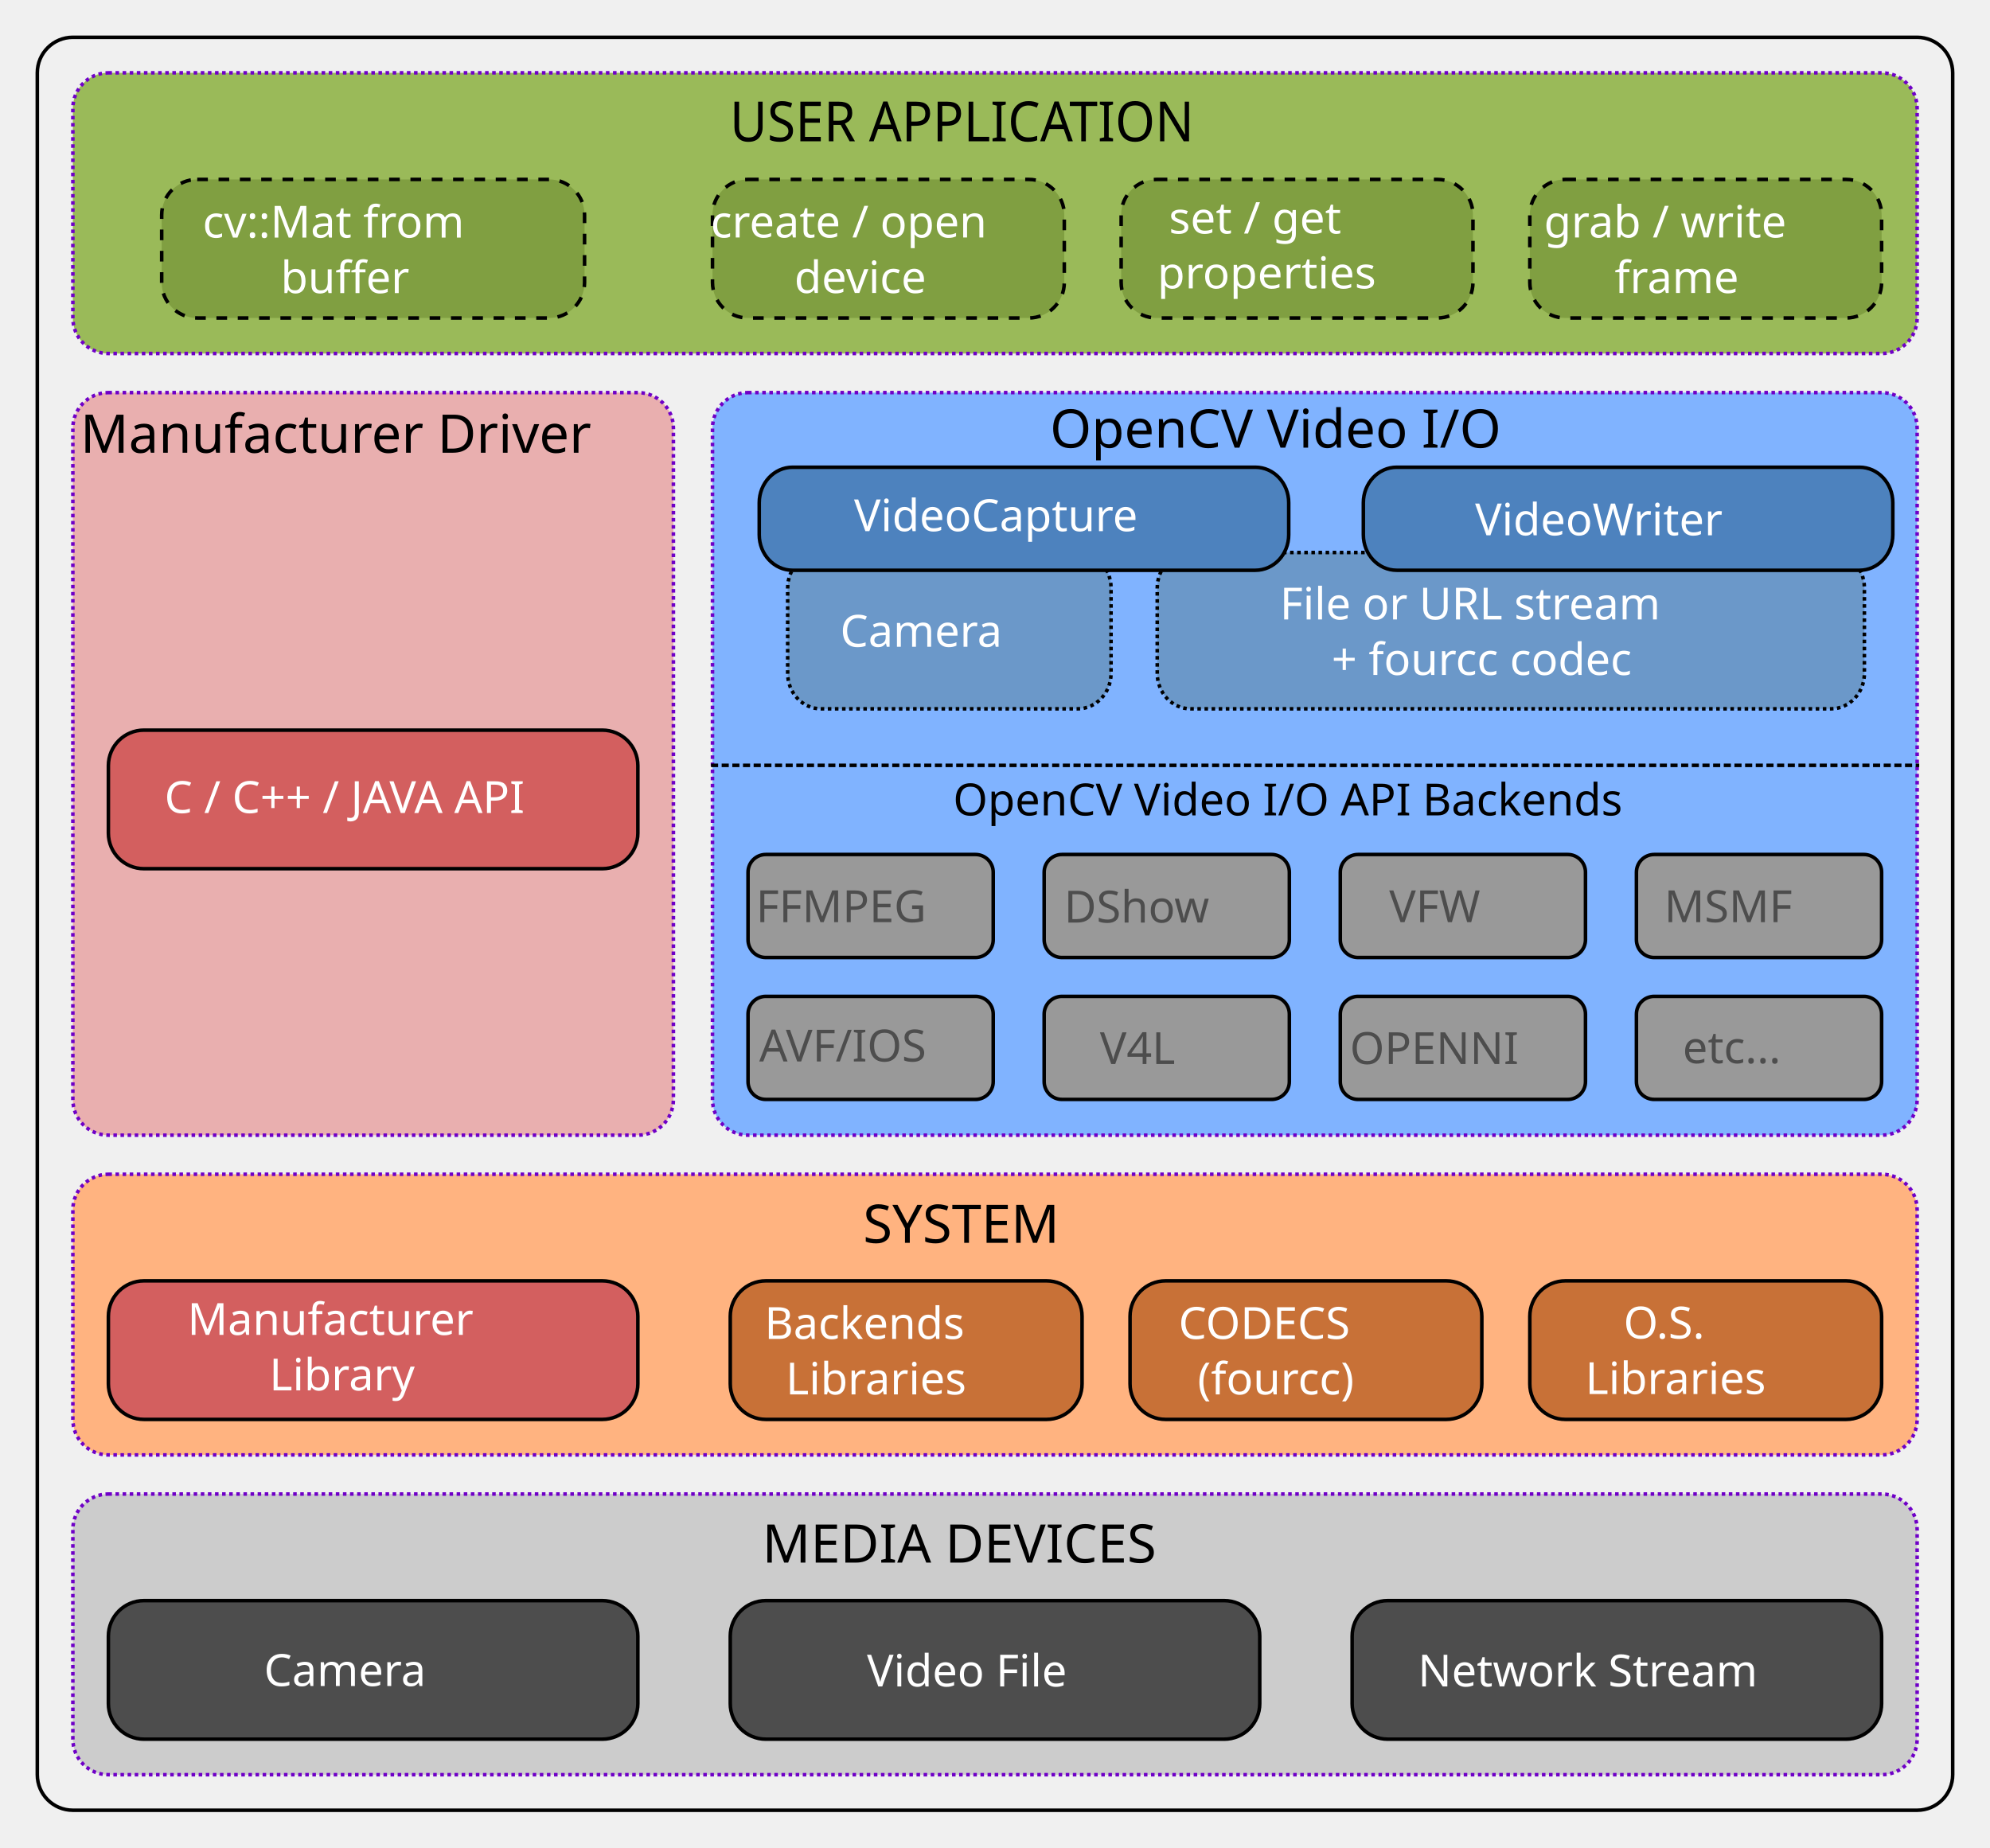
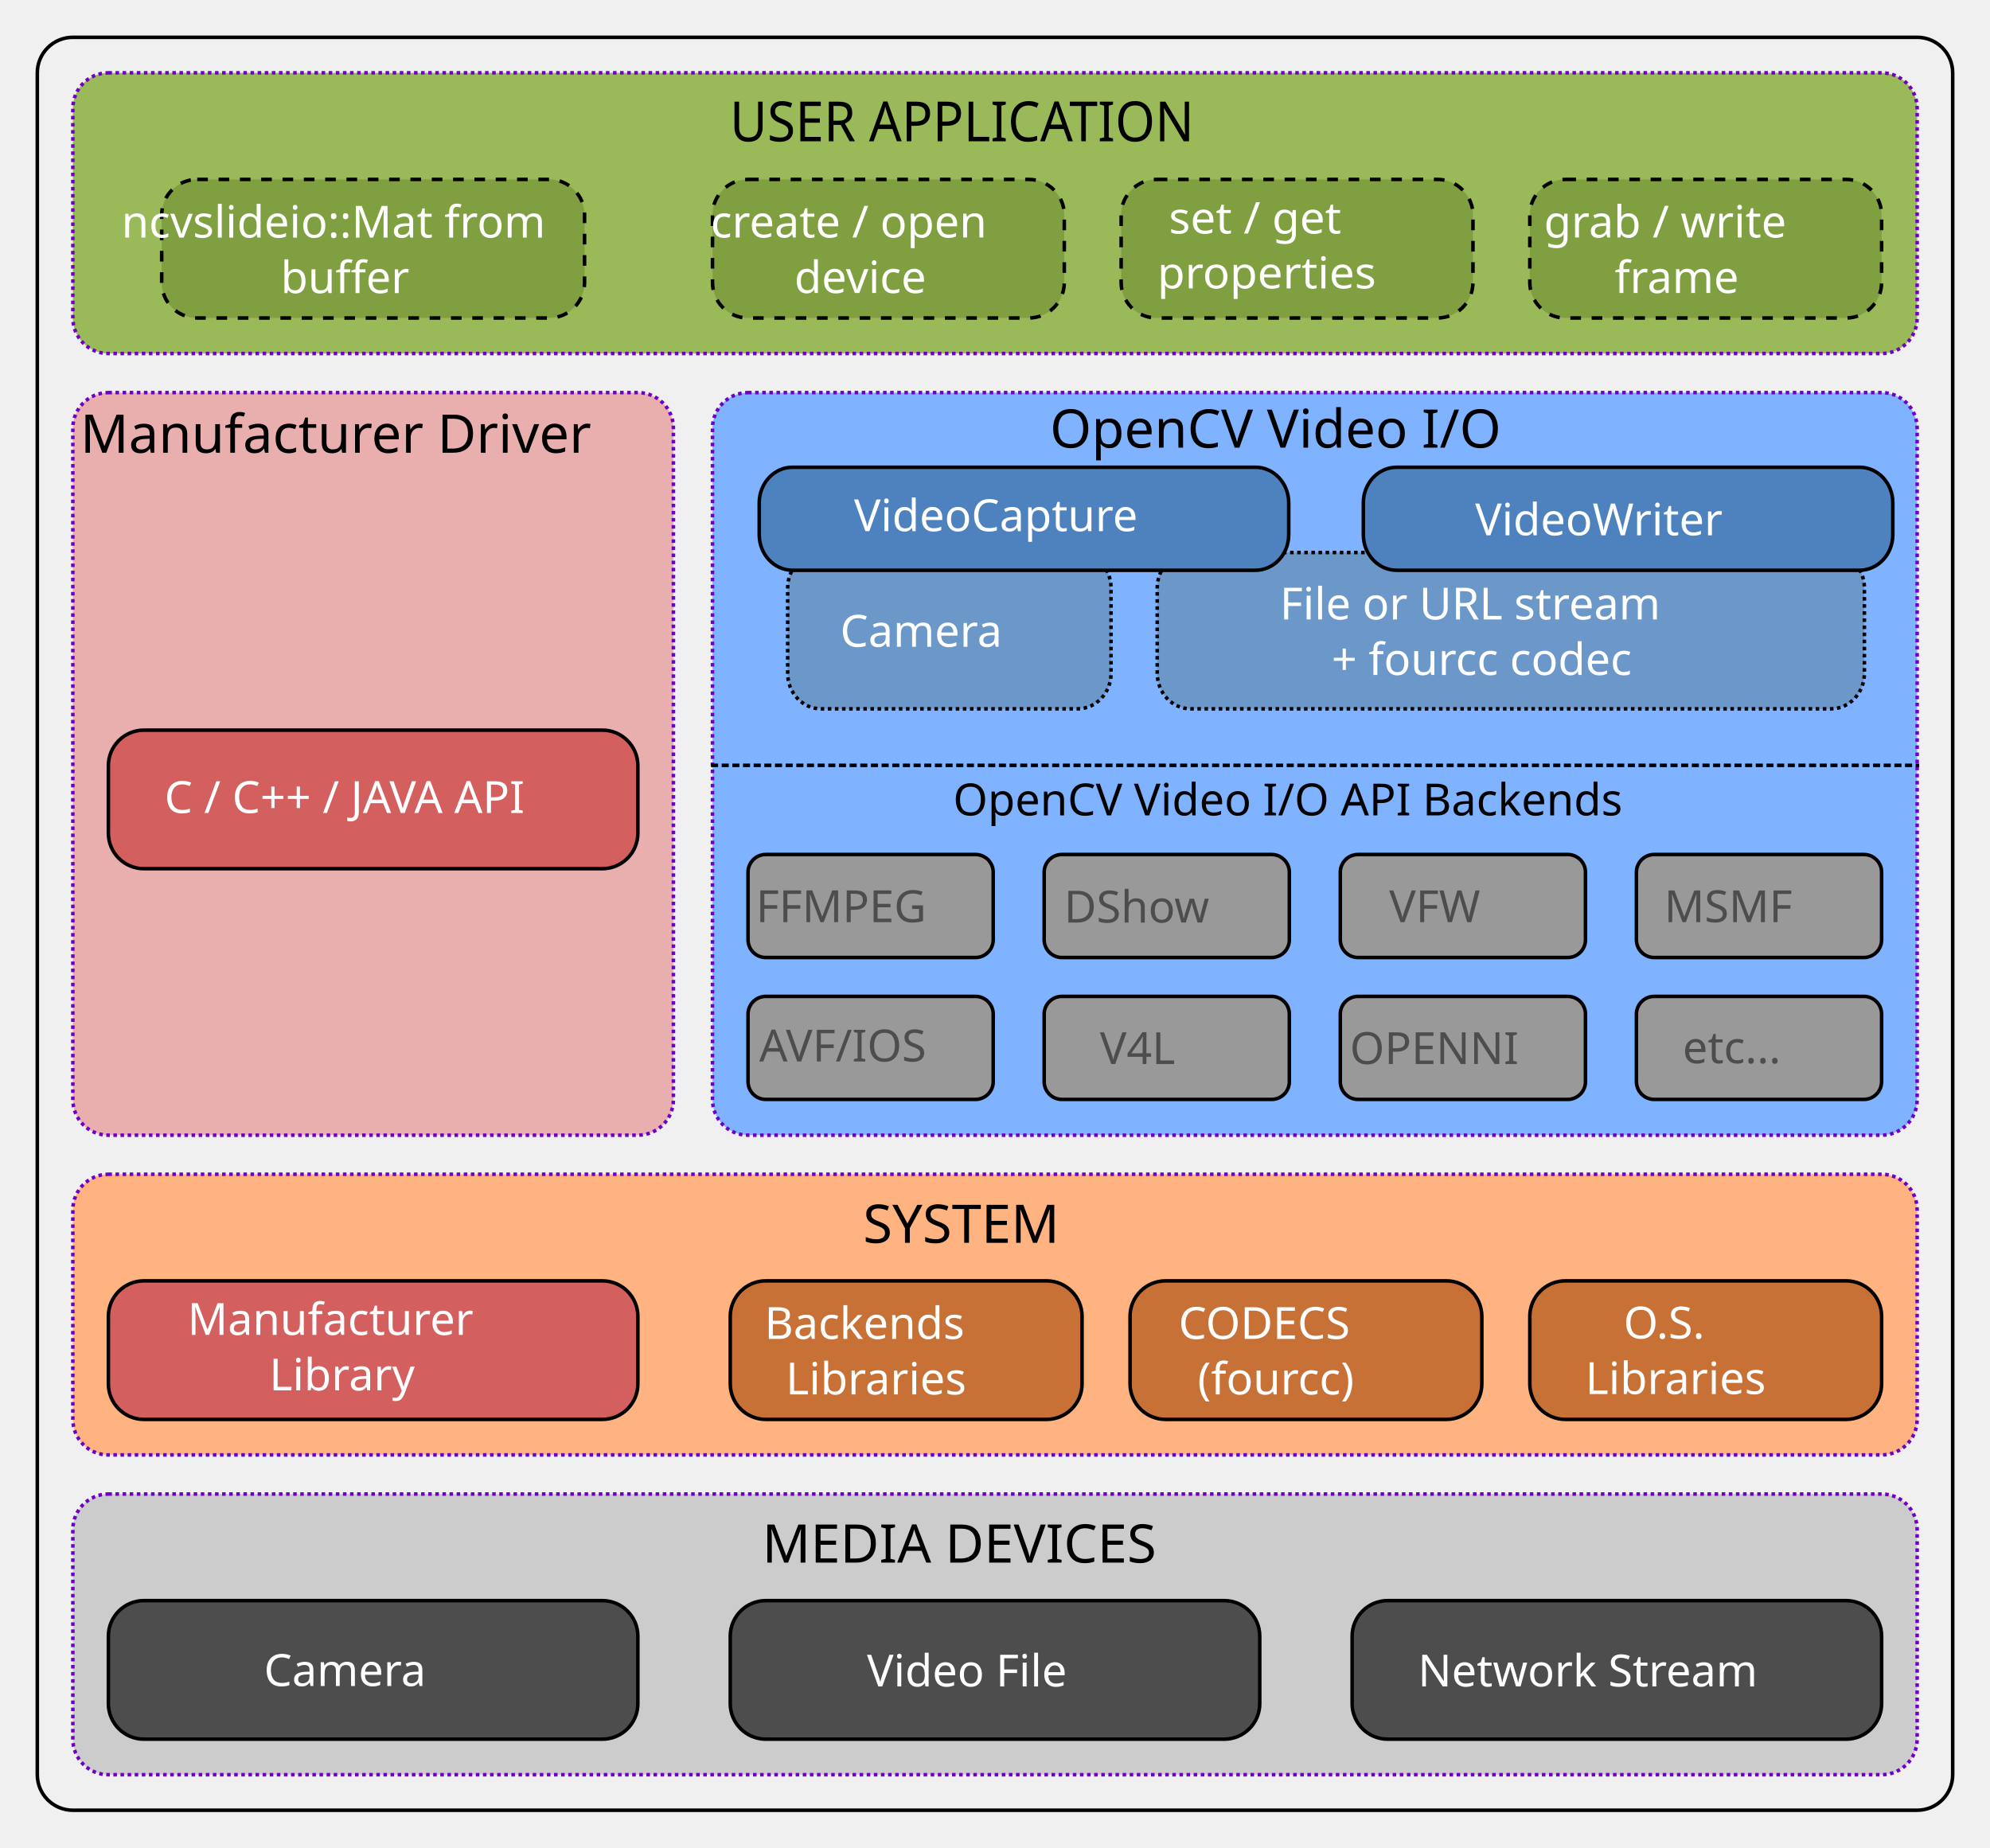
<svg xmlns="http://www.w3.org/2000/svg" width="560" height="520" viewBox="0 0 560 520" id="svg2" version="1.1">
  <defs id="defs4" />
  <g transform="translate(-1620,-352.3623)" id="layer1">
    <rect ry="10" rx="10" y="372.862" x="1640.5" height="79" width="519" id="rect4136-9-7" style="fill:#9aba59;fill-opacity:1;stroke:#6f00c7;stroke-width:1;stroke-miterlimit:4;stroke-dasharray:1, 1;stroke-dashoffset:0;stroke-opacity:1" />
    <rect ry="10" rx="10" y="402.862" x="1820.5" height="39" width="99" id="rect4615-2-7-5-2-1-4-4-6" style="fill:#809f41;fill-opacity:1;stroke:#000000;stroke-width:1;stroke-miterlimit:4;stroke-dasharray:3, 3;stroke-dashoffset:0;stroke-opacity:1" />
    <rect ry="10" rx="10" y="772.862" x="1640.5" height="79" width="519" id="rect4136-8-5-3-3-3" style="fill:#cccccc;fill-opacity:1;stroke:#6f00c7;stroke-width:1;stroke-miterlimit:4;stroke-dasharray:1, 1;stroke-dashoffset:0;stroke-opacity:1" />
    <text id="text5457-0-7-9" y="792.293" x="1899.392" style="font-style:normal;font-weight:normal;font-size:15px;line-height:125%;font-family:Verdana;text-align:center;letter-spacing:0px;word-spacing:0px;text-anchor:middle;fill:#000000;fill-opacity:1;stroke:none;stroke-width:1px;stroke-linecap:butt;stroke-linejoin:miter;stroke-opacity:1" xml:space="preserve" transform="scale(1.000162,0.9998378)">
      <tspan style="font-size:15px" y="792.293" x="1899.392" id="tspan5459-7-2-3">MEDIA DEVICES</tspan>
    </text>
    <rect ry="10" rx="10" y="682.862" x="1640.5" height="79" width="519" id="rect4136-8-5-3-8" style="fill:#ffb380;fill-opacity:1;stroke:#6f00c7;stroke-width:1;stroke-miterlimit:4;stroke-dasharray:1, 1;stroke-dashoffset:0;stroke-opacity:1" />
    <text id="text5457-0-6" y="702.278" x="1899.941" style="font-style:normal;font-weight:normal;font-size:15px;line-height:125%;font-family:Verdana;text-align:center;letter-spacing:0px;word-spacing:0px;text-anchor:middle;fill:#000000;fill-opacity:1;stroke:none;stroke-width:1px;stroke-linecap:butt;stroke-linejoin:miter;stroke-opacity:1" xml:space="preserve" transform="scale(1.000162,0.9998378)">
      <tspan style="font-size:15px" y="702.278" x="1899.941" id="tspan5459-7-3">SYSTEM</tspan>
    </text>
    <text xml:space="preserve" style="font-style:normal;font-weight:normal;font-size:17.5px;line-height:125%;font-family:Verdana;text-align:center;letter-spacing:0px;word-spacing:0px;text-anchor:middle;fill:#000000;fill-opacity:1;stroke:none;stroke-width:1px;stroke-linecap:butt;stroke-linejoin:miter;stroke-opacity:1" x="1330.399" y="308.752" id="text5748">
      <tspan id="tspan5750" x="1330.399" y="308.752" />
    </text>
    <text xml:space="preserve" style="font-style:normal;font-weight:normal;font-size:17.5px;line-height:125%;font-family:Verdana;text-align:center;letter-spacing:0px;word-spacing:0px;text-anchor:middle;fill:#000000;fill-opacity:1;stroke:none;stroke-width:1px;stroke-linecap:butt;stroke-linejoin:miter;stroke-opacity:1" x="1330.399" y="308.752" id="text5752">
      <tspan id="tspan5754" x="1330.399" y="308.752" />
    </text>
    <text xml:space="preserve" style="font-style:normal;font-weight:normal;font-size:17.5px;line-height:125%;font-family:Verdana;text-align:center;letter-spacing:0px;word-spacing:0px;text-anchor:middle;fill:#000000;fill-opacity:1;stroke:none;stroke-width:1px;stroke-linecap:butt;stroke-linejoin:miter;stroke-opacity:1" x="1490.257" y="308.752" id="text5748-3">
      <tspan id="tspan5750-9" x="1490.257" y="308.752" />
    </text>
    <text xml:space="preserve" style="font-style:normal;font-weight:normal;font-size:17.5px;line-height:125%;font-family:Verdana;text-align:center;letter-spacing:0px;word-spacing:0px;text-anchor:middle;fill:#000000;fill-opacity:1;stroke:none;stroke-width:1px;stroke-linecap:butt;stroke-linejoin:miter;stroke-opacity:1" x="1490.257" y="308.752" id="text5752-1">
      <tspan id="tspan5754-8" x="1490.257" y="308.752" />
    </text>
    <text xml:space="preserve" style="font-style:normal;font-weight:normal;font-size:17.5px;line-height:125%;font-family:Verdana;text-align:center;letter-spacing:0px;word-spacing:0px;text-anchor:middle;fill:#000000;fill-opacity:1;stroke:none;stroke-width:1px;stroke-linecap:butt;stroke-linejoin:miter;stroke-opacity:1" x="1170.54" y="308.752" id="text5748-3-9">
      <tspan id="tspan5750-9-4" x="1170.54" y="308.752" />
    </text>
    <text xml:space="preserve" style="font-style:normal;font-weight:normal;font-size:17.5px;line-height:125%;font-family:Verdana;text-align:center;letter-spacing:0px;word-spacing:0px;text-anchor:middle;fill:#000000;fill-opacity:1;stroke:none;stroke-width:1px;stroke-linecap:butt;stroke-linejoin:miter;stroke-opacity:1" x="1170.54" y="308.752" id="text5752-1-5">
      <tspan id="tspan5754-8-4" x="1170.54" y="308.752" />
    </text>
    <text transform="scale(0.9603216,1.041318)" id="text4165-3-0" y="376.567" x="1978.57" style="font-style:normal;font-weight:normal;font-size:15px;line-height:125%;font-family:Verdana;letter-spacing:0px;word-spacing:0px;fill:#000000;fill-opacity:1;stroke:none;stroke-width:1px;stroke-linecap:butt;stroke-linejoin:miter;stroke-opacity:1" xml:space="preserve">
      <tspan y="376.567" x="1978.57" id="tspan4167-5-0" style="font-size:15px;text-align:center;text-anchor:middle">USER APPLICATION</tspan>
    </text>
    <rect ry="10" rx="10" y="462.862" x="1820.5" height="209" width="339" id="rect4136-8-4-82-8" style="fill:#80b3ff;fill-opacity:1;stroke:#6f00c7;stroke-width:1;stroke-miterlimit:4;stroke-dasharray:1, 1;stroke-dashoffset:0;stroke-opacity:1" />
    <text id="text4577-6-1" y="478.428" x="2061.601" style="font-style:normal;font-weight:normal;font-size:15px;line-height:125%;font-family:Verdana;text-align:end;letter-spacing:0px;word-spacing:0px;text-anchor:end;fill:#000000;fill-opacity:1;stroke:none;stroke-width:1px;stroke-linecap:butt;stroke-linejoin:miter;stroke-opacity:1" xml:space="preserve" transform="scale(1.000162,0.9998378)">
      <tspan style="font-size:15px" id="tspan4581-0-0" y="478.428" x="2061.601">OpenCV Video I/O</tspan>
    </text>
    <path id="path4789-4-4" d="m 1820.082,567.773 340,0" style="fill:none;fill-rule:evenodd;stroke:#000000;stroke-width:1;stroke-linecap:butt;stroke-linejoin:miter;stroke-miterlimit:4;stroke-dasharray:2, 1;stroke-dashoffset:0;stroke-opacity:1" />
    <text transform="scale(1.000162,0.9998378)" id="text4577-9-3-2" y="581.952" x="1990.196" style="font-style:normal;font-weight:normal;font-size:12.5px;line-height:125%;font-family:Verdana;text-align:center;letter-spacing:0px;word-spacing:0px;text-anchor:middle;fill:#000000;fill-opacity:1;stroke:none;stroke-width:1px;stroke-linecap:butt;stroke-linejoin:miter;stroke-opacity:1" xml:space="preserve">
      <tspan id="tspan4581-2-5-1" y="581.952" x="1990.196">OpenCV Video I/O API Backends</tspan>
    </text>
    <rect ry="5" rx="5" y="592.862" x="1913.833" height="29" width="69" id="rect4615-4-6-4" style="fill:#999999;fill-opacity:1;stroke:#000000;stroke-width:1;stroke-miterlimit:4;stroke-dasharray:none;stroke-dashoffset:0;stroke-opacity:1" />
    <text id="text4363-9-4" y="612.115" x="1947.67" style="font-style:normal;font-weight:normal;font-size:12.5px;line-height:125%;font-family:Verdana;text-align:center;letter-spacing:0px;word-spacing:0px;text-anchor:middle;fill:#4d4d4d;fill-opacity:1;stroke:none;stroke-width:1px;stroke-linecap:butt;stroke-linejoin:miter;stroke-opacity:1" xml:space="preserve" transform="scale(1.000162,0.9998378)">
      <tspan y="612.115" x="1947.67" id="tspan4365-0-2">DShow</tspan>
    </text>
    <rect ry="5" rx="5" y="592.862" x="2080.5" height="29" width="69" id="rect4615-5-7-0" style="fill:#999999;fill-opacity:1;stroke:#000000;stroke-width:1;stroke-miterlimit:4;stroke-dasharray:none;stroke-dashoffset:0;stroke-opacity:1" />
    <text id="text4363-6-1-4" y="612.005" x="2114.123" style="font-style:normal;font-weight:normal;font-size:12.5px;line-height:125%;font-family:Verdana;text-align:center;letter-spacing:0px;word-spacing:0px;text-anchor:middle;fill:#4d4d4d;fill-opacity:1;stroke:none;stroke-width:1px;stroke-linecap:butt;stroke-linejoin:miter;stroke-opacity:1" xml:space="preserve" transform="scale(1.000162,0.9998378)">
      <tspan y="612.005" x="2114.123" id="tspan4365-8-0-4">MSMF</tspan>
    </text>
    <rect ry="5" rx="5" y="592.862" x="1830.5" height="29" width="69" id="rect4615-11-0" style="fill:#999999;fill-opacity:1;stroke:#000000;stroke-width:1;stroke-miterlimit:4;stroke-dasharray:none;stroke-dashoffset:0;stroke-opacity:1" />
    <text transform="scale(1.000162,0.9998378)" id="text4363-5-6-4" y="611.999" x="1864.533" style="font-style:normal;font-weight:normal;font-size:12.5px;line-height:125%;font-family:Verdana;text-align:center;letter-spacing:0px;word-spacing:0px;text-anchor:middle;fill:#4d4d4d;fill-opacity:1;stroke:none;stroke-width:1px;stroke-linecap:butt;stroke-linejoin:miter;stroke-opacity:1" xml:space="preserve">
      <tspan y="611.999" x="1864.533" id="tspan4365-6-9-6">FFMPEG</tspan>
    </text>
    <rect ry="5" rx="5" y="632.796" x="1913.833" height="29" width="69" id="rect4615-94-7-1" style="fill:#999999;fill-opacity:1;stroke:#000000;stroke-width:1;stroke-miterlimit:4;stroke-dasharray:none;stroke-dashoffset:0;stroke-opacity:1" />
    <text id="text4363-4-8-8" y="651.946" x="1947.932" style="font-style:normal;font-weight:normal;font-size:12.5px;line-height:125%;font-family:Verdana;text-align:center;letter-spacing:0px;word-spacing:0px;text-anchor:middle;fill:#4d4d4d;fill-opacity:1;stroke:none;stroke-width:1px;stroke-linecap:butt;stroke-linejoin:miter;stroke-opacity:1" xml:space="preserve" transform="scale(1.000162,0.9998378)">
      <tspan y="651.946" x="1947.932" id="tspan4365-7-09-1">V4L</tspan>
    </text>
    <rect ry="5" rx="5" y="592.862" x="1997.167" height="29" width="69" id="rect4615-9-6-4" style="fill:#999999;fill-opacity:1;stroke:#000000;stroke-width:1;stroke-miterlimit:4;stroke-dasharray:none;stroke-dashoffset:0;stroke-opacity:1" />
    <text id="text4363-7-5-3" y="612.005" x="2031.535" style="font-style:normal;font-weight:normal;font-size:12.5px;line-height:125%;font-family:Verdana;text-align:center;letter-spacing:0px;word-spacing:0px;text-anchor:middle;fill:#4d4d4d;fill-opacity:1;stroke:none;stroke-width:1px;stroke-linecap:butt;stroke-linejoin:miter;stroke-opacity:1" xml:space="preserve" transform="scale(1.000162,0.9998378)">
      <tspan y="612.005" x="2031.535" id="tspan4365-9-0-9">VFW</tspan>
    </text>
    <rect ry="5" rx="5" y="632.796" x="1830.5" height="29" width="69" id="rect4615-0-7-6" style="fill:#999999;fill-opacity:1;stroke:#000000;stroke-width:1;stroke-miterlimit:4;stroke-dasharray:none;stroke-dashoffset:0;stroke-opacity:1" />
    <text id="text4363-4-6-1-7" y="651.222" x="1864.978" style="font-style:normal;font-weight:normal;font-size:12.5px;line-height:125%;font-family:Verdana;text-align:center;letter-spacing:0px;word-spacing:0px;text-anchor:middle;fill:#4d4d4d;fill-opacity:1;stroke:none;stroke-width:1px;stroke-linecap:butt;stroke-linejoin:miter;stroke-opacity:1" xml:space="preserve" transform="scale(1.000162,0.9998378)">
      <tspan y="651.222" x="1864.978" id="tspan4365-7-0-4-1">AVF/IOS</tspan>
    </text>
    <rect ry="5" rx="5" y="632.796" x="2080.5" height="29" width="69" id="rect4615-1-2-1" style="fill:#999999;fill-opacity:1;stroke:#000000;stroke-width:1;stroke-miterlimit:4;stroke-dasharray:none;stroke-dashoffset:0;stroke-opacity:1" />
    <text id="text4363-4-6-7-6-2" y="651.711" x="2115.102" style="font-style:normal;font-weight:normal;font-size:12.5px;line-height:125%;font-family:Verdana;text-align:center;letter-spacing:0px;word-spacing:0px;text-anchor:middle;fill:#4d4d4d;fill-opacity:1;stroke:none;stroke-width:1px;stroke-linecap:butt;stroke-linejoin:miter;stroke-opacity:1" xml:space="preserve" transform="scale(1.000162,0.9998378)">
      <tspan y="651.711" x="2115.102" id="tspan4365-7-0-1-8-6">etc...</tspan>
    </text>
    <rect ry="5" rx="5" y="632.796" x="1997.167" height="29" width="69" id="rect4615-6-6-4" style="fill:#999999;fill-opacity:1;stroke:#000000;stroke-width:1;stroke-miterlimit:4;stroke-dasharray:none;stroke-dashoffset:0;stroke-opacity:1" />
    <text id="text4409-2-7" y="651.946" x="2031.41" style="font-style:normal;font-weight:normal;font-size:12.5px;line-height:125%;font-family:Verdana;text-align:center;letter-spacing:0px;word-spacing:0px;text-anchor:middle;fill:#4d4d4d;fill-opacity:1;stroke:none;stroke-width:1px;stroke-linecap:butt;stroke-linejoin:miter;stroke-opacity:1" xml:space="preserve" transform="scale(1.000162,0.9998378)">
      <tspan y="651.946" x="2031.41" id="tspan4411-9-8">OPENNI</tspan>
    </text>
    <rect ry="10" rx="10" y="462.862" x="1640.5" height="209" width="169" id="rect4136-8-4-8-3-9" style="fill:#e9afaf;fill-opacity:1;stroke:#6f00c7;stroke-width:1;stroke-miterlimit:4;stroke-dasharray:1, 1;stroke-dashoffset:0;stroke-opacity:1" />
    <text transform="scale(1.000162,0.9998378)" id="text4577-8-4-3" y="479.86" x="1723.966" style="font-style:normal;font-weight:normal;font-size:15px;line-height:125%;font-family:Verdana;text-align:center;letter-spacing:0px;word-spacing:0px;text-anchor:middle;fill:#000000;fill-opacity:1;stroke:none;stroke-width:1px;stroke-linecap:butt;stroke-linejoin:miter;stroke-opacity:1" xml:space="preserve">
      <tspan style="font-size:15px;text-align:center;text-anchor:middle" id="tspan4581-5-1-7" y="479.86" x="1723.966">Manufacturer Driver</tspan>
    </text>
    <rect ry="10" rx="10" y="557.862" x="1650.5" height="39" width="149" id="rect4615-2-7-1-9" style="fill:#d35f5f;fill-opacity:1;stroke:#000000;stroke-width:1;stroke-miterlimit:4;stroke-dasharray:none;stroke-dashoffset:0;stroke-opacity:1" />
    <text id="text4363-5-2-2-8-9" y="581.277" x="1724.794" style="font-style:normal;font-weight:normal;font-size:12.5px;line-height:125%;font-family:Verdana;text-align:center;letter-spacing:0px;word-spacing:0px;text-anchor:middle;fill:#ffffff;fill-opacity:1;stroke:none;stroke-width:1px;stroke-linecap:butt;stroke-linejoin:miter;stroke-opacity:1" xml:space="preserve" transform="scale(1.000162,0.9998378)">
      <tspan y="581.277" x="1724.794" id="tspan4365-6-3-6-7-2">C / C++ / JAVA API</tspan>
    </text>
    <rect ry="10" rx="10" y="402.862" x="1665.5" height="39" width="119" id="rect4615-2-7-5-2-0" style="fill:#809f41;fill-opacity:1;stroke:#000000;stroke-width:1;stroke-miterlimit:4;stroke-dasharray:3, 3;stroke-dashoffset:0;stroke-opacity:1" />
    <text id="text4363-5-2-2-7-3-4" y="419.303" x="1724.94" style="font-style:normal;font-weight:normal;font-size:12.5px;line-height:125%;font-family:Verdana;letter-spacing:0px;word-spacing:0px;fill:#ffffff;fill-opacity:1;stroke:none;stroke-width:1px;stroke-linecap:butt;stroke-linejoin:miter;stroke-opacity:1" xml:space="preserve" transform="scale(1.000162,0.9998378)">
-       <tspan y="419.303" x="1724.94" id="tspan4365-6-3-6-2-2-2" style="font-size:12.5px;text-align:center;text-anchor:middle">cv::Mat from</tspan>
+       <tspan y="419.303" x="1724.94" id="tspan4365-6-3-6-2-2-2" style="font-size:12.5px;text-align:center;text-anchor:middle">ncvslideio::Mat from</tspan>
      <tspan y="434.928" x="1724.94" id="tspan5401-7-0" style="font-size:12.5px;text-align:center;text-anchor:middle">buffer</tspan>
    </text>
    <rect ry="10" rx="10" y="712.862" x="1650.5" height="39" width="149" id="rect4615-2-7-0-6-8" style="fill:#d35f5f;fill-opacity:1;stroke:#000000;stroke-width:1;stroke-miterlimit:4;stroke-dasharray:none;stroke-dashoffset:0;stroke-opacity:1" />
    <text id="text4363-5-2-2-6-5-7" y="728.19" x="1724.092" style="font-style:normal;font-weight:normal;font-size:12.5px;line-height:125%;font-family:Verdana;text-align:center;letter-spacing:0px;word-spacing:0px;text-anchor:middle;fill:#ffffff;fill-opacity:1;stroke:none;stroke-width:1px;stroke-linecap:butt;stroke-linejoin:miter;stroke-opacity:1" xml:space="preserve" transform="scale(1.000162,0.9998378)">
      <tspan y="728.19" x="1724.092" id="tspan4365-6-3-6-6-1-0" style="font-size:12.5px;text-align:center;text-anchor:middle">Manufacturer</tspan>
      <tspan y="743.815" x="1724.092" id="tspan5372-4-1">Library</tspan>
    </text>
    <rect ry="10" rx="10" y="712.862" x="1825.5" height="39" width="99" id="rect4615-2-7-0-2-8-7" style="fill:#c87137;fill-opacity:1;stroke:#000000;stroke-width:1;stroke-miterlimit:4;stroke-dasharray:none;stroke-dashoffset:0;stroke-opacity:1" />
    <text id="text4363-5-2-2-6-7-2-5" y="729.322" x="1874.345" style="font-style:normal;font-weight:normal;font-size:12.5px;line-height:125%;font-family:Verdana;text-align:center;letter-spacing:0px;word-spacing:0px;text-anchor:middle;fill:#ffffff;fill-opacity:1;stroke:none;stroke-width:1px;stroke-linecap:butt;stroke-linejoin:miter;stroke-opacity:1" xml:space="preserve" transform="scale(1.000162,0.9998378)">
      <tspan y="729.322" x="1874.345" id="tspan4365-6-3-6-6-8-7-6" style="font-size:12.5px;text-align:center;text-anchor:middle;fill:#ffffff">Backends</tspan>
      <tspan y="744.947" x="1874.345" id="tspan5372-3-26-8">Libraries</tspan>
    </text>
    <rect ry="10" rx="10" y="712.862" x="2050.5" height="39" width="99" id="rect4615-2-7-0-2-5-1-6" style="fill:#c87137;fill-opacity:1;stroke:#000000;stroke-width:1;stroke-miterlimit:4;stroke-dasharray:none;stroke-dashoffset:0;stroke-opacity:1" />
    <text id="text4363-5-2-2-6-7-1-6-4" y="729.213" x="2099.309" style="font-style:normal;font-weight:normal;font-size:12.5px;line-height:125%;font-family:Verdana;text-align:center;letter-spacing:0px;word-spacing:0px;text-anchor:middle;fill:#ffffff;fill-opacity:1;stroke:none;stroke-width:1px;stroke-linecap:butt;stroke-linejoin:miter;stroke-opacity:1" xml:space="preserve" transform="scale(1.000162,0.9998378)">
      <tspan y="729.213" x="2099.309" id="tspan4365-6-3-6-6-8-6-5-6" style="font-size:12.5px;text-align:center;text-anchor:middle;fill:#ffffff">O.S.</tspan>
      <tspan y="744.838" x="2099.309" id="tspan5372-3-2-4-8">Libraries</tspan>
    </text>
    <rect ry="10" rx="10" y="402.862" x="1935.5" height="39" width="99" id="rect4615-2-7-5-2-1-2" style="fill:#809f41;fill-opacity:1;stroke:#000000;stroke-width:1;stroke-miterlimit:4;stroke-dasharray:3, 3;stroke-dashoffset:0;stroke-opacity:1" />
    <rect ry="10" rx="10" y="402.862" x="2050.5" height="39" width="99" id="rect4615-2-7-5-2-1-4-8" style="fill:#809f41;fill-opacity:1;stroke:#000000;stroke-width:1;stroke-miterlimit:4;stroke-dasharray:3, 3;stroke-dashoffset:0;stroke-opacity:1" />
    <text id="text4363-5-2-2-7-3-0-1-3" y="423.067" x="1961.353" style="font-style:normal;font-weight:normal;font-size:12.5px;line-height:125%;font-family:Verdana;letter-spacing:0px;word-spacing:0px;fill:#ffffff;fill-opacity:1;stroke:none;stroke-width:1px;stroke-linecap:butt;stroke-linejoin:miter;stroke-opacity:1" xml:space="preserve" transform="scale(1.011899,0.988241)">
      <tspan y="423.067" x="1961.353" id="tspan4365-6-3-6-2-2-1-7-5" style="font-size:12.5px;text-align:center;text-anchor:middle">set / get</tspan>
      <tspan y="438.692" x="1961.353" id="tspan5401-7-6-4-7" style="font-size:12.5px;text-align:center;text-anchor:middle">properties</tspan>
    </text>
    <text id="text4363-5-2-2-7-3-0-1-4-5" y="419.272" x="2099.635" style="font-style:normal;font-weight:normal;font-size:12.5px;line-height:125%;font-family:Verdana;letter-spacing:0px;word-spacing:0px;fill:#ffffff;fill-opacity:1;stroke:none;stroke-width:1px;stroke-linecap:butt;stroke-linejoin:miter;stroke-opacity:1" xml:space="preserve" transform="scale(1.000162,0.9998378)">
      <tspan y="419.272" x="2099.635" id="tspan4365-6-3-6-2-2-1-7-4-3" style="font-size:12.5px;text-align:center;text-anchor:middle">grab / write</tspan>
      <tspan y="434.897" x="2099.635" id="tspan5401-7-6-4-3-2" style="font-size:12.5px;text-align:center;text-anchor:middle">frame</tspan>
    </text>
    <rect ry="10" rx="10" y="802.862" x="1650.5" height="39" width="149" id="rect4615-2-7-0-6-6-5" style="fill:#4d4d4d;fill-opacity:1;stroke:#000000;stroke-width:1;stroke-miterlimit:4;stroke-dasharray:none;stroke-dashoffset:0;stroke-opacity:1" />
    <text id="text4363-5-2-2-6-5-2-08" y="827.027" x="1724.916" style="font-style:normal;font-weight:normal;font-size:12.5px;line-height:125%;font-family:Verdana;text-align:center;letter-spacing:0px;word-spacing:0px;text-anchor:middle;fill:#ffffff;fill-opacity:1;stroke:none;stroke-width:1px;stroke-linecap:butt;stroke-linejoin:miter;stroke-opacity:1" xml:space="preserve" transform="scale(1.000162,0.9998378)">
      <tspan y="827.027" x="1724.916" id="tspan5372-4-2-73">Camera</tspan>
    </text>
    <rect ry="10" rx="10" y="802.862" x="1825.5" height="39" width="149" id="rect4615-2-7-0-6-6-4-6" style="fill:#4d4d4d;fill-opacity:1;stroke:#000000;stroke-width:1;stroke-miterlimit:4;stroke-dasharray:none;stroke-dashoffset:0;stroke-opacity:1" />
    <text id="text4363-5-2-2-6-5-2-0-1" y="827.15" x="1899.918" style="font-style:normal;font-weight:normal;font-size:12.5px;line-height:125%;font-family:Verdana;text-align:center;letter-spacing:0px;word-spacing:0px;text-anchor:middle;fill:#ffffff;fill-opacity:1;stroke:none;stroke-width:1px;stroke-linecap:butt;stroke-linejoin:miter;stroke-opacity:1" xml:space="preserve" transform="scale(1.000162,0.9998378)">
      <tspan y="827.15" x="1899.918" id="tspan5372-4-2-7-0">Video File</tspan>
    </text>
    <rect ry="10" rx="10" y="802.862" x="2000.5" height="39" width="149" id="rect4615-2-7-0-6-6-6-6" style="fill:#4d4d4d;fill-opacity:1;stroke:#000000;stroke-width:1;stroke-miterlimit:4;stroke-dasharray:none;stroke-dashoffset:0;stroke-opacity:1" />
    <text id="text4363-5-2-2-6-5-2-03-1" y="827.15" x="2074.593" style="font-style:normal;font-weight:normal;font-size:12.5px;line-height:125%;font-family:Verdana;text-align:center;letter-spacing:0px;word-spacing:0px;text-anchor:middle;fill:#ffffff;fill-opacity:1;stroke:none;stroke-width:1px;stroke-linecap:butt;stroke-linejoin:miter;stroke-opacity:1" xml:space="preserve" transform="scale(1.000162,0.9998378)">
      <tspan y="827.15" x="2074.593" id="tspan5372-4-2-6-7">Network Stream</tspan>
    </text>
    <rect style="fill:none;fill-opacity:1;stroke:#000000;stroke-width:1;stroke-miterlimit:4;stroke-dasharray:none;stroke-dashoffset:0;stroke-opacity:1" id="rect8223" width="539" height="499" x="1630.5" y="362.862" rx="10" ry="10" />
    <text id="text4363-5-2-2-7-3-0-2" y="419.272" x="1869.917" style="font-style:normal;font-weight:normal;font-size:12.5px;line-height:125%;font-family:Verdana;letter-spacing:0px;word-spacing:0px;fill:#ffffff;fill-opacity:1;stroke:none;stroke-width:1px;stroke-linecap:butt;stroke-linejoin:miter;stroke-opacity:1" xml:space="preserve" transform="scale(1.000162,0.9998378)">
      <tspan y="419.272" x="1869.917" id="tspan4365-6-3-6-2-2-1-2" style="font-size:12.5px;text-align:center;text-anchor:middle">create / open</tspan>
      <tspan y="434.897" x="1869.917" id="tspan5401-7-6-8" style="font-size:12.5px;text-align:center;text-anchor:middle">device</tspan>
    </text>
    <rect ry="10" rx="10" y="712.862" x="1938" height="39" width="99" id="rect4615-2-7-0-2-8-7-8" style="fill:#c87137;fill-opacity:1;stroke:#000000;stroke-width:1;stroke-miterlimit:4;stroke-dasharray:none;stroke-dashoffset:0;stroke-opacity:1" />
    <text id="text4363-5-2-2-6-7-2-5-2" y="729.322" x="1986.827" style="font-style:normal;font-weight:normal;font-size:12.5px;line-height:125%;font-family:Verdana;text-align:center;letter-spacing:0px;word-spacing:0px;text-anchor:middle;fill:#ffffff;fill-opacity:1;stroke:none;stroke-width:1px;stroke-linecap:butt;stroke-linejoin:miter;stroke-opacity:1" xml:space="preserve" transform="scale(1.000162,0.9998378)">
      <tspan y="729.322" x="1986.827" id="tspan5372-3-26-8-5">CODECS</tspan>
      <tspan y="744.947" x="1986.827" id="tspan4295">(fourcc)</tspan>
    </text>
    <rect ry="10" rx="9.38" y="507.867" x="1841.654" height="43.995" width="91" id="rect4615-2-8-4-2" style="fill:#6b98c9;fill-opacity:1;stroke:#000000;stroke-width:1;stroke-miterlimit:4;stroke-dasharray:1, 1;stroke-dashoffset:0;stroke-opacity:1" />
    <rect ry="10" rx="9.38" y="507.867" x="1945.654" height="43.995" width="199" id="rect4615-2-8-4-2-4" style="fill:#6b98c9;fill-opacity:1;stroke:#000000;stroke-width:1;stroke-miterlimit:4;stroke-dasharray:1, 1;stroke-dashoffset:0;stroke-opacity:1" />
    <rect ry="10" rx="9.38" y="483.867" x="1833.654" height="29" width="149" id="rect4615-2-8-4" style="fill:#4d82be;fill-opacity:1;stroke:#000000;stroke-width:1;stroke-miterlimit:4;stroke-dasharray:none;stroke-dashoffset:0;stroke-opacity:1" />
    <text id="text4363-5-2-3-3" y="501.939" x="1908.07" style="font-style:normal;font-weight:normal;font-size:12.5px;line-height:125%;font-family:Verdana;text-align:center;letter-spacing:0px;word-spacing:0px;text-anchor:middle;fill:#ffffff;fill-opacity:1;stroke:none;stroke-width:1px;stroke-linecap:butt;stroke-linejoin:miter;stroke-opacity:1" xml:space="preserve" transform="scale(1.000162,0.9998378)">
      <tspan y="501.939" x="1908.07" id="tspan4365-6-3-90-7">VideoCapture</tspan>
    </text>
    <rect ry="10" rx="9.38" y="483.867" x="2003.654" height="29" width="149" id="rect4615-2-9-5-7" style="fill:#4d82be;fill-opacity:1;stroke:#000000;stroke-width:1;stroke-miterlimit:4;stroke-dasharray:none;stroke-dashoffset:0;stroke-opacity:1" />
    <text id="text4363-5-2-8-1-8" y="503.102" x="2077.719" style="font-style:normal;font-weight:normal;font-size:12.5px;line-height:125%;font-family:Verdana;text-align:center;letter-spacing:0px;word-spacing:0px;text-anchor:middle;fill:#ffffff;fill-opacity:1;stroke:none;stroke-width:1px;stroke-linecap:butt;stroke-linejoin:miter;stroke-opacity:1" xml:space="preserve" transform="scale(1.000162,0.9998378)">
      <tspan y="503.102" x="2077.719" id="tspan4365-6-3-9-0-6">VideoWriter</tspan>
    </text>
    <text id="text4363-5-2-3-3-4" y="534.482" x="1887.043" style="font-style:normal;font-weight:normal;font-size:12.5px;line-height:125%;font-family:Verdana;text-align:center;letter-spacing:0px;word-spacing:0px;text-anchor:middle;fill:#ffffff;fill-opacity:1;stroke:none;stroke-width:1px;stroke-linecap:butt;stroke-linejoin:miter;stroke-opacity:1" xml:space="preserve" transform="scale(1.000162,0.9998378)">
      <tspan y="534.482" x="1887.043" id="tspan4365-6-3-90-7-2">Camera</tspan>
    </text>
    <text id="text4363-5-2-3-3-6" y="526.792" x="2044.752" style="font-style:normal;font-weight:normal;font-size:12.5px;line-height:125%;font-family:Verdana;text-align:center;letter-spacing:0px;word-spacing:0px;text-anchor:middle;fill:#ffffff;fill-opacity:1;stroke:none;stroke-width:1px;stroke-linecap:butt;stroke-linejoin:miter;stroke-opacity:1" xml:space="preserve" transform="scale(1.000162,0.9998378)">
      <tspan y="526.792" x="2044.752" id="tspan4367">File or URL stream</tspan>
      <tspan y="542.417" x="2044.752" id="tspan4371">+ fourcc codec</tspan>
    </text>
  </g>
</svg>
